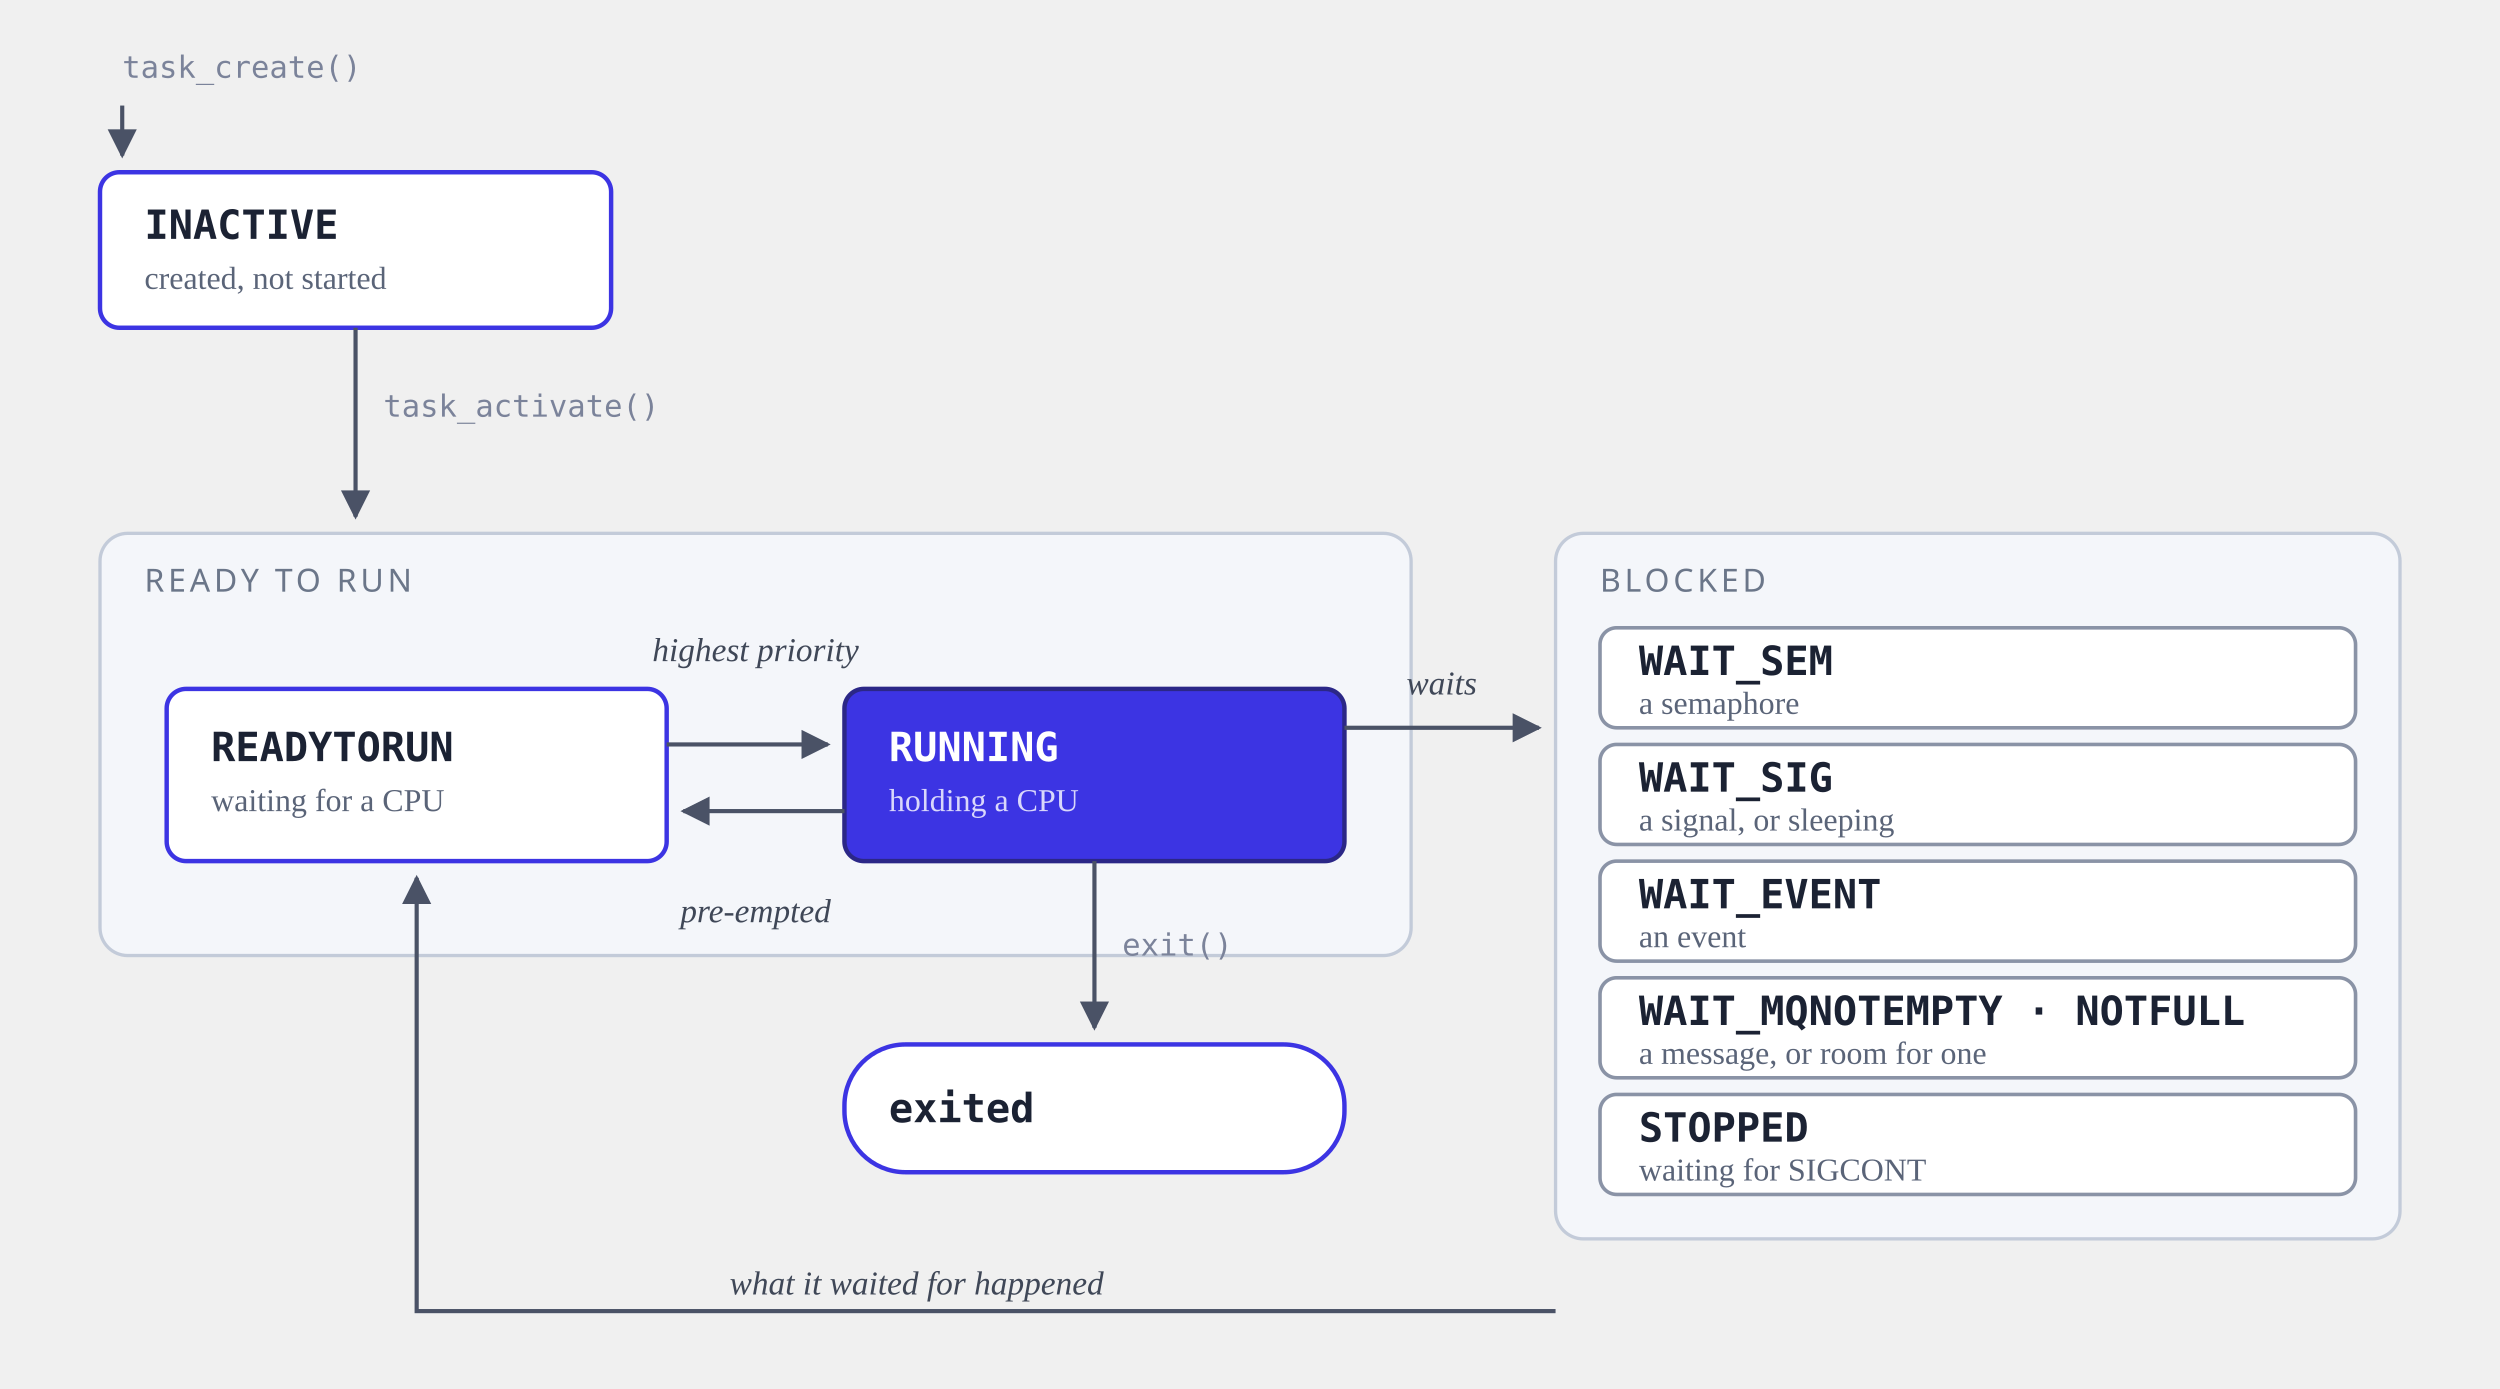
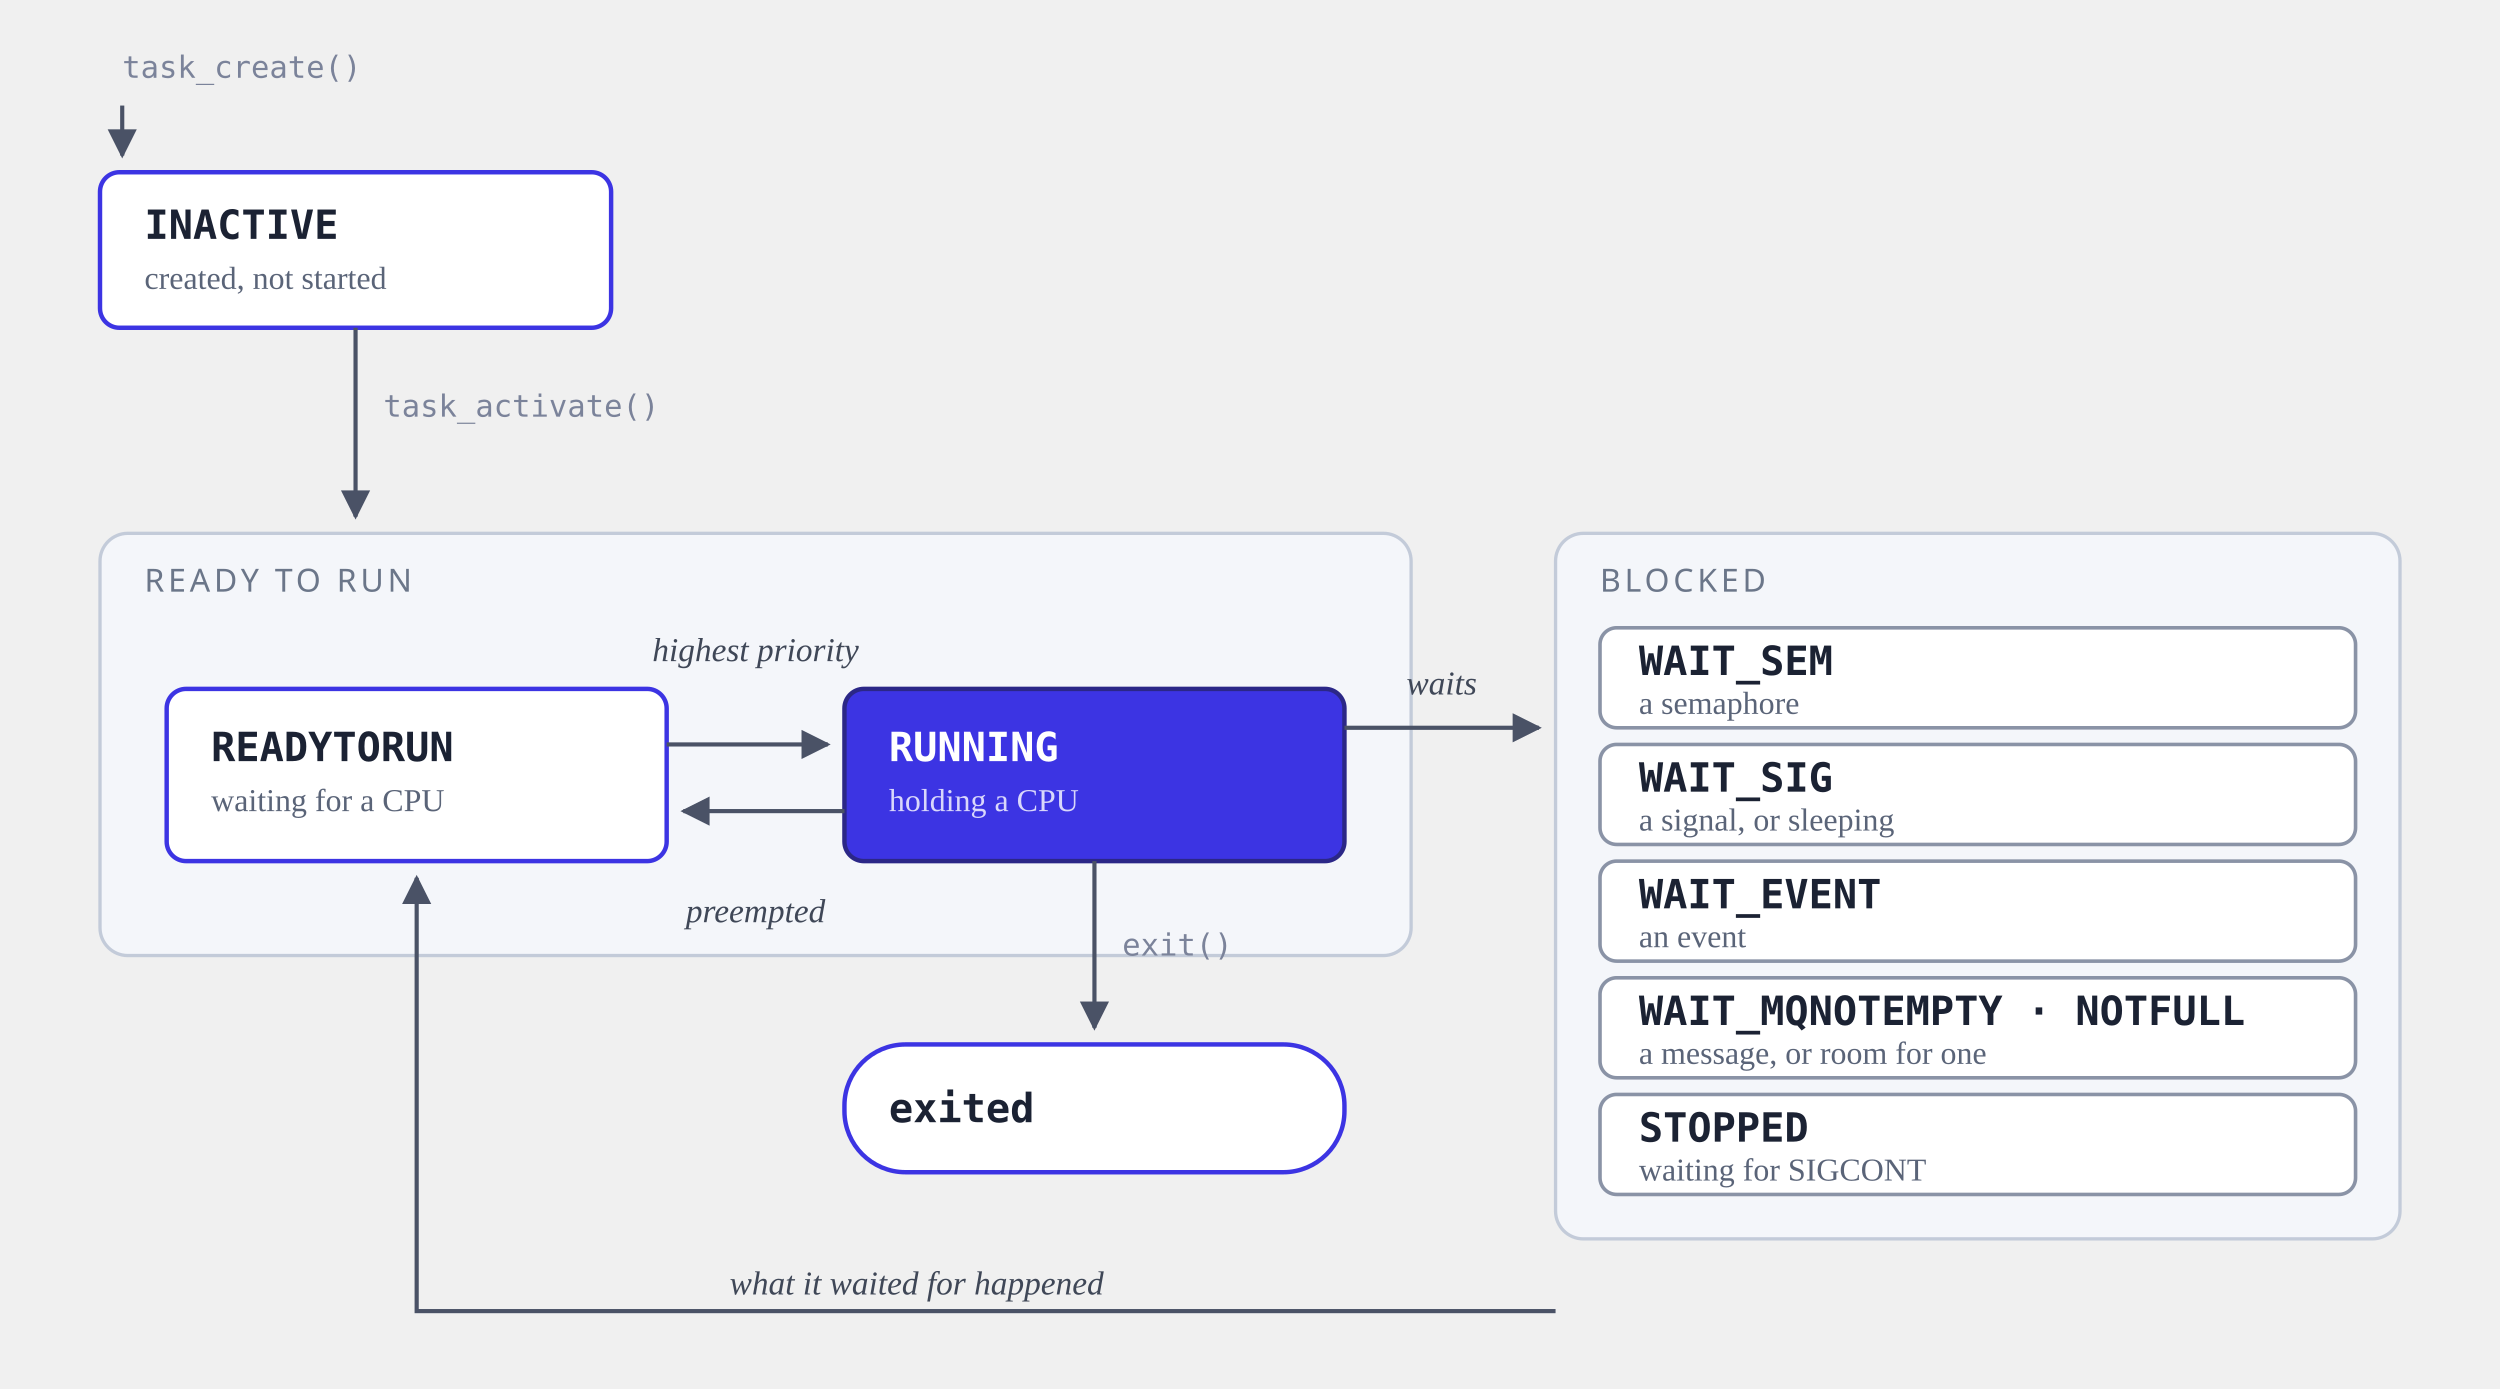
<svg xmlns="http://www.w3.org/2000/svg" viewBox="0 0 900 500" width="900" height="500" font-family="Charter, Georgia, 'Times New Roman', serif" role="img" aria-label="Task state machine: a task is created inactive, becomes ready to run, is given a CPU, may block waiting for a resource and return to ready, and finally exits.">
  <style>
    .panel    { fill: #f4f6fa; stroke: #c3cbd9; stroke-width: 1.2; }
    .plabel   { fill: #6b7689; font-size: 11.5px; letter-spacing: .12em;
                font-family: system-ui, sans-serif; }
    .node     { fill: #ffffff; stroke: #3c34e3; stroke-width: 1.6; }
    .node-run { fill: #3c34e3; stroke: #2b2787; stroke-width: 1.6; }
    .node-blk { fill: #ffffff; stroke: #8a93a6; stroke-width: 1.3; }
    .nm       { fill: #1b2233; font-size: 14.5px; font-weight: 600;
                font-family: ui-monospace, 'SFMono-Regular', Menlo, monospace; }
    .nm-on    { fill: #ffffff; font-size: 14.5px; font-weight: 600;
                font-family: ui-monospace, 'SFMono-Regular', Menlo, monospace; }
    .sub      { fill: #5a6478; font-size: 11.5px; }
    .sub-on   { fill: #d9d7fb; font-size: 11.5px; }
    .edge     { stroke: #4a5266; stroke-width: 1.5; fill: none; }
    .lbl      { fill: #3f4757; font-size: 12px; font-style: italic; }
    .api      { fill: #7b839a; font-size: 11px; font-family: ui-monospace, monospace; }
  </style>
  <defs>
    <marker id="a" viewBox="0 0 10 10" refX="9" refY="5" markerWidth="7" markerHeight="7" orient="auto-start-reverse">
      <path d="M0 0 L10 5 L0 10 z" fill="#4a5266" />
    </marker>
  </defs>
  <text class="api" x="44" y="28">task_create()</text>
  <path class="edge" d="M 44 38 L 44 56" marker-end="url(#a)" />
  <rect class="node" x="36" y="62" rx="7" width="184" height="56" />
  <text class="nm" x="52" y="86">INACTIVE</text>
  <text class="sub" x="52" y="104">created, not started</text>
  <path class="edge" d="M 128 118 L 128 186" marker-end="url(#a)" />
  <text class="api" x="138" y="150">task_activate()</text>
  <rect class="panel" x="36" y="192" rx="10" width="472" height="152" />
  <text class="plabel" x="52" y="213">READY TO RUN</text>
  <rect class="node" x="60" y="248" rx="7" width="180" height="62" />
  <text class="nm" x="76" y="274">READYTORUN</text>
  <text class="sub" x="76" y="292">waiting for a CPU</text>
  <rect class="node-run" x="304" y="248" rx="7" width="180" height="62" />
  <text class="nm-on" x="320" y="274">RUNNING</text>
  <text class="sub-on" x="320" y="292">holding a CPU</text>
  <path class="edge" d="M 240 268 L 298 268" marker-end="url(#a)" />
  <text class="lbl" x="272" y="238" text-anchor="middle">highest priority</text>
  <path class="edge" d="M 304 292 L 246 292" marker-end="url(#a)" />
-   <text class="lbl" x="272" y="332" text-anchor="middle">pre-empted</text>
+   <text class="lbl" x="272" y="332" text-anchor="middle">preempted</text>
  <rect class="panel" x="560" y="192" rx="10" width="304" height="254" />
  <text class="plabel" x="576" y="213">BLOCKED</text>
  <g class="node-blk">
    <rect x="576" y="226" rx="6" width="272" height="36" />
    <rect x="576" y="268" rx="6" width="272" height="36" />
    <rect x="576" y="310" rx="6" width="272" height="36" />
    <rect x="576" y="352" rx="6" width="272" height="36" />
    <rect x="576" y="394" rx="6" width="272" height="36" />
  </g>
  <text class="nm" x="590" y="243" font-size="12.5">WAIT_SEM</text>
  <text class="sub" x="590" y="257">a semaphore</text>
  <text class="nm" x="590" y="285" font-size="12.5">WAIT_SIG</text>
  <text class="sub" x="590" y="299">a signal, or sleeping</text>
  <text class="nm" x="590" y="327" font-size="12.5">WAIT_EVENT</text>
  <text class="sub" x="590" y="341">an event</text>
  <text class="nm" x="590" y="369" font-size="12.5">WAIT_MQNOTEMPTY · NOTFULL</text>
  <text class="sub" x="590" y="383">a message, or room for one</text>
  <text class="nm" x="590" y="411" font-size="12.5">STOPPED</text>
  <text class="sub" x="590" y="425">waiting for SIGCONT</text>
  <path class="edge" d="M 484 262 L 554 262" marker-end="url(#a)" />
  <text class="lbl" x="519" y="250" text-anchor="middle">waits</text>
  <path class="edge" d="M 560 472 L 150 472 L 150 316" marker-end="url(#a)" />
  <text class="lbl" x="330" y="466" text-anchor="middle">what it waited for happened</text>
  <rect class="node" x="304" y="376" rx="22" width="180" height="46" />
  <text class="nm" x="320" y="404">exited</text>
  <path class="edge" d="M 394 310 L 394 370" marker-end="url(#a)" />
  <text class="api" x="404" y="344">exit()</text>
</svg>
